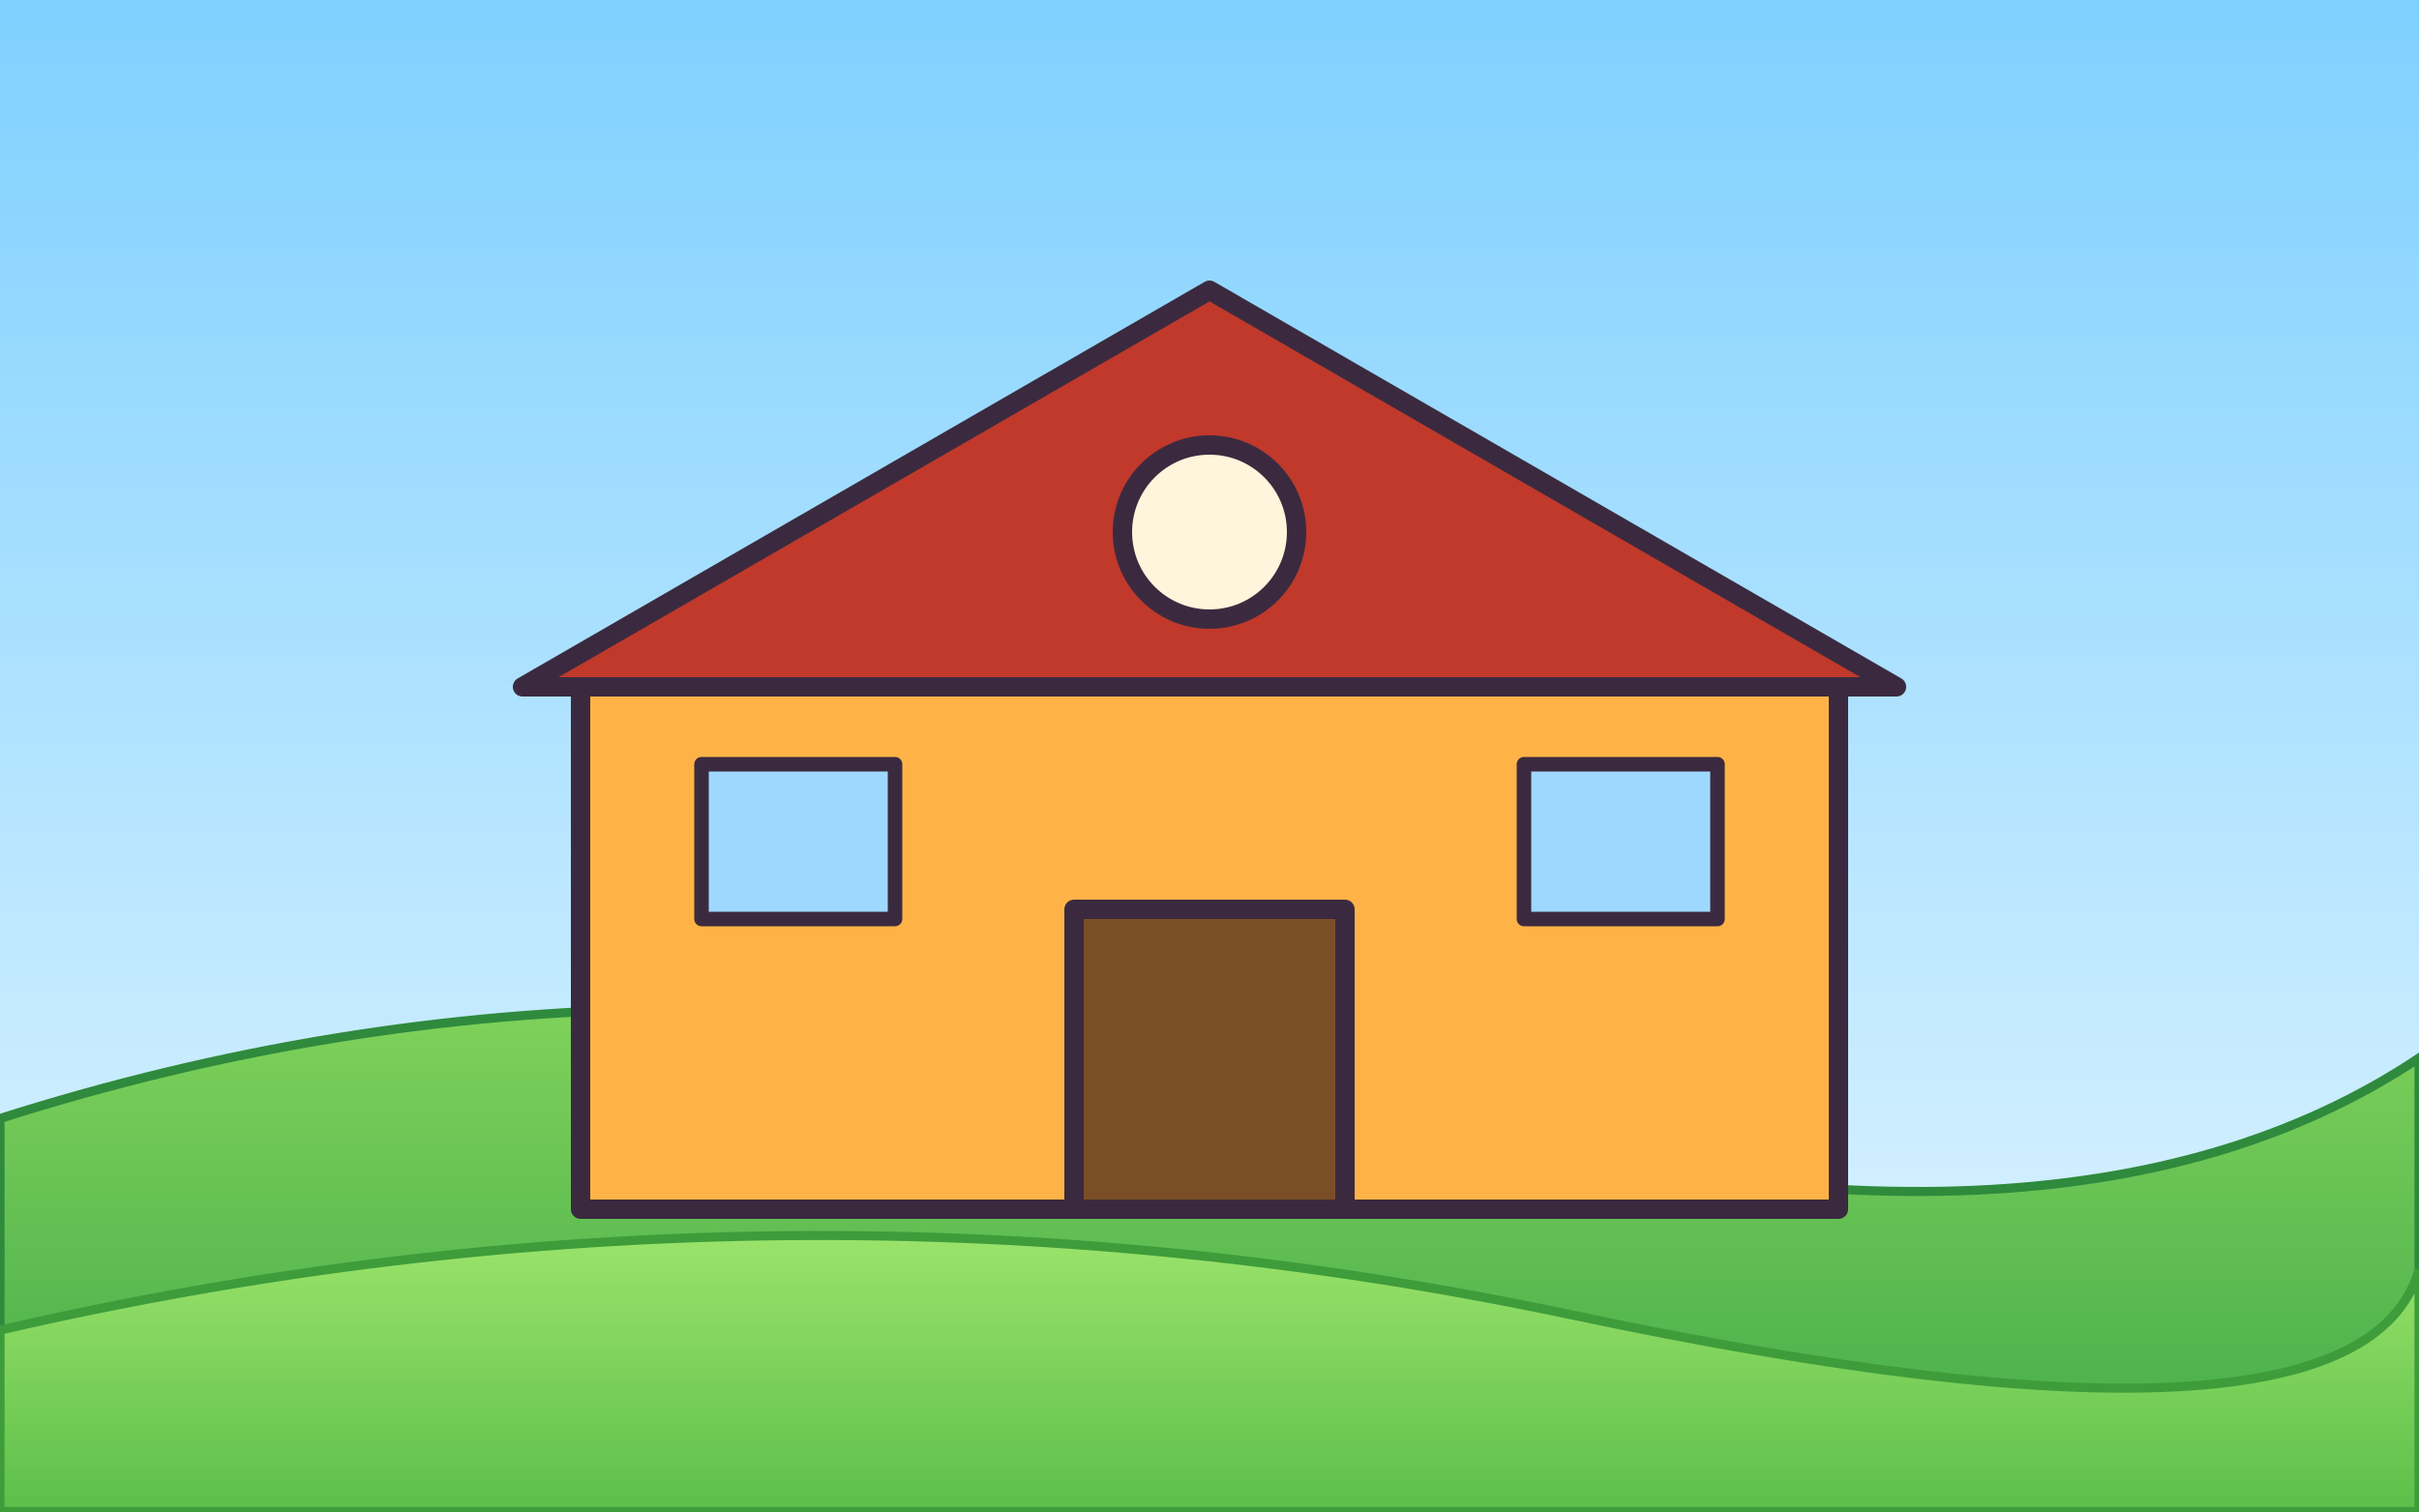
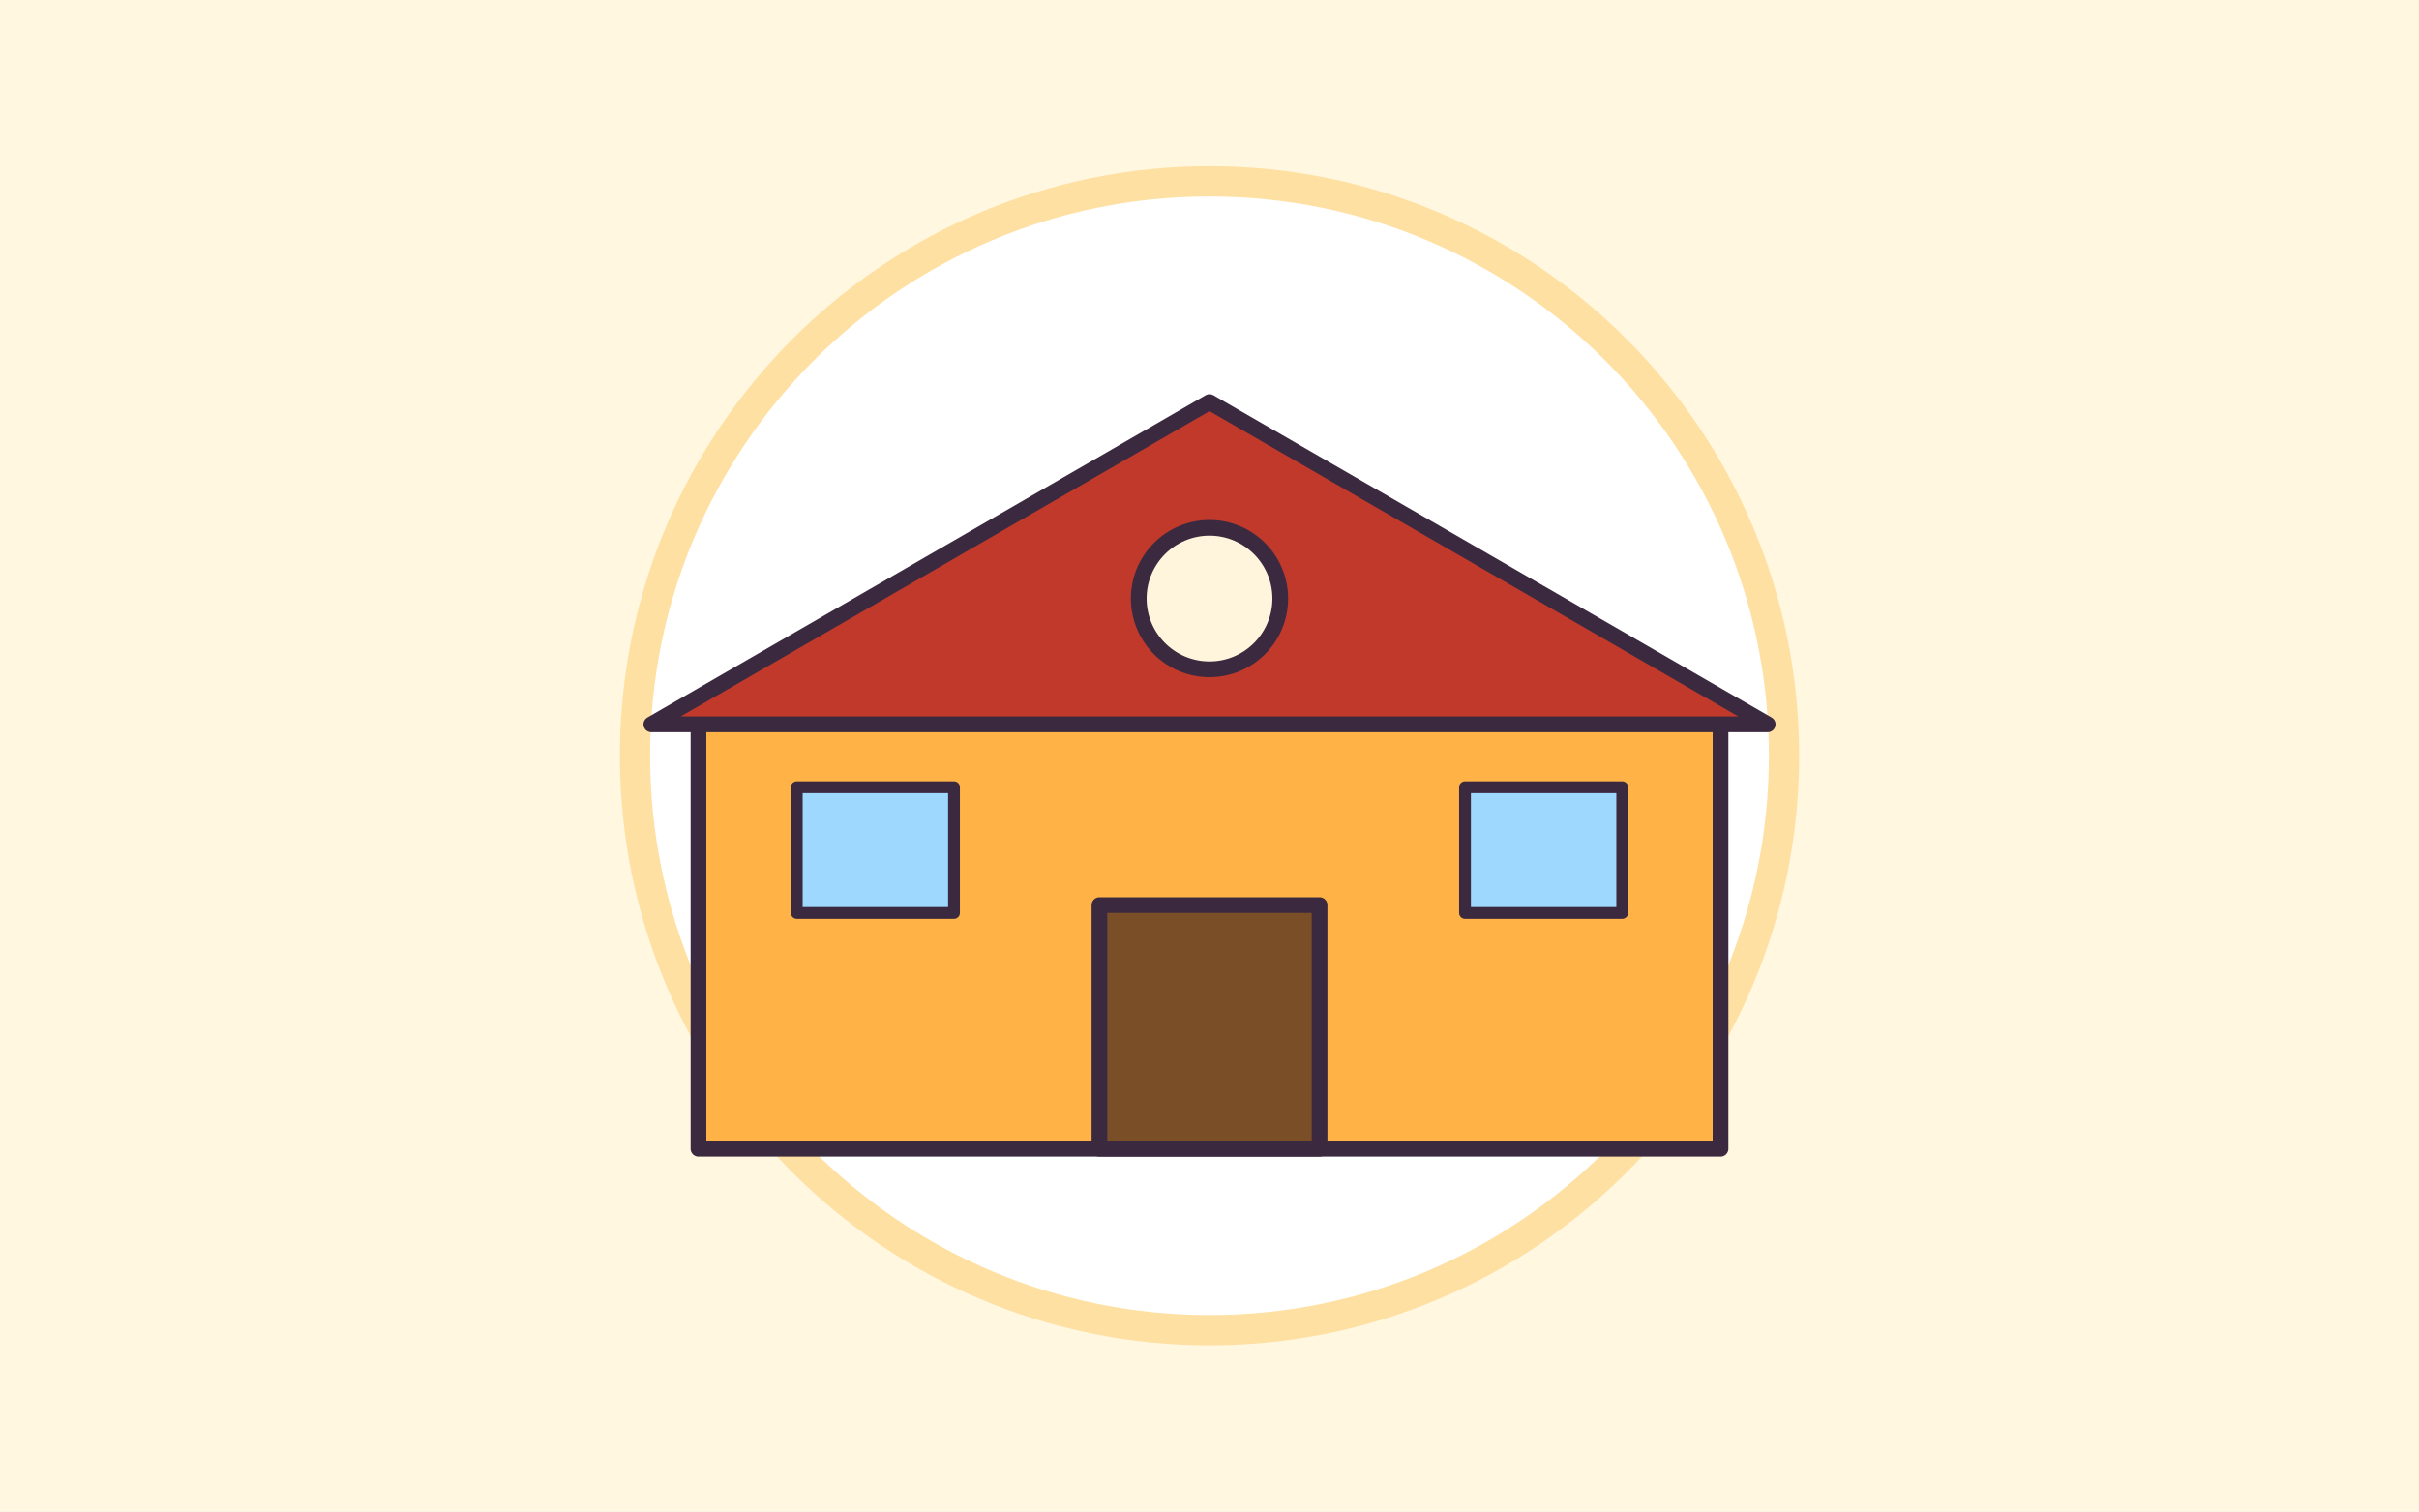
<svg xmlns="http://www.w3.org/2000/svg" width="800" height="500" viewBox="0 0 800 500">
  <defs>
    <linearGradient id="sky" x1="0" y1="0" x2="0" y2="1">
      <stop offset="0" stop-color="#7fd0ff" />
      <stop offset="1" stop-color="#e6f7ff" />
    </linearGradient>
    <linearGradient id="skyW" x1="0" y1="0" x2="0" y2="1">
      <stop offset="0" stop-color="#a8e0b6" />
      <stop offset="1" stop-color="#eaf8d8" />
    </linearGradient>
    <linearGradient id="skyE" x1="0" y1="0" x2="0" y2="1">
      <stop offset="0" stop-color="#ffb88c" />
      <stop offset="1" stop-color="#ffe9a8" />
    </linearGradient>
    <linearGradient id="hill1" x1="0" y1="0" x2="0" y2="1">
      <stop offset="0" stop-color="#9be36b" />
      <stop offset="1" stop-color="#5cbf4a" />
    </linearGradient>
    <linearGradient id="hill2" x1="0" y1="0" x2="0" y2="1">
      <stop offset="0" stop-color="#7fd15a" />
      <stop offset="1" stop-color="#3fa84a" />
    </linearGradient>
    <linearGradient id="hillFar" x1="0" y1="0" x2="0" y2="1">
      <stop offset="0" stop-color="#b9ecb0" />
      <stop offset="1" stop-color="#8fd69a" />
    </linearGradient>
    <radialGradient id="sunG">
      <stop offset="0" stop-color="#fff6b0" />
      <stop offset="1" stop-color="#ffd23f" />
    </radialGradient>
    <radialGradient id="shine" cx=".35" cy=".3" r=".8">
      <stop offset="0" stop-color="#fff" stop-opacity=".55" />
      <stop offset="1" stop-color="#fff" stop-opacity="0" />
    </radialGradient>
  </defs>
-   <rect width="800" height="500" fill="url(#sky)" />
-   <path d="M0 370 Q220 300 450 365 T800 350 V500 H0z" fill="url(#hill2)" stroke="#2f8a3d" stroke-width="3" />
-   <path d="M0 440 Q260 380 520 435 T800 420 V500 H0z" fill="url(#hill1)" stroke="#3e9c3a" stroke-width="3" />
-   <g transform="translate(400 400) scale(1.6)">
+   <rect width="800" height="500" fill="#fff7e0" />
+   <circle cx="400" cy="250" r="190" fill="#fff" stroke="#ffe0a3" stroke-width="10" />
+   <g transform="translate(400 380) scale(1.3)">
    <path d="M-130 0 V-110 H130 V0z" fill="#ffb347" stroke="#3b2a3f" stroke-width="4" stroke-linejoin="round" stroke-linecap="round" />
    <path d="M-142 -108 L0 -190 L142 -108z" fill="#c0392b" stroke="#3b2a3f" stroke-width="4" stroke-linejoin="round" stroke-linecap="round" />
    <path d="M-28 0 V-62 H28 V0z" fill="#7a4e26" stroke="#3b2a3f" stroke-width="4" stroke-linejoin="round" stroke-linecap="round" />
    <ellipse cx="0" cy="-140" rx="18" ry="18" fill="#fff4dc" stroke="#3b2a3f" stroke-width="4" />
    <path d="M-105 -92 h40 v32 h-40z" fill="#9fd8ff" stroke="#3b2a3f" stroke-width="3" stroke-linejoin="round" stroke-linecap="round" />
    <path d="M65 -92 h40 v32 h-40z" fill="#9fd8ff" stroke="#3b2a3f" stroke-width="3" stroke-linejoin="round" stroke-linecap="round" />
  </g>
</svg>
